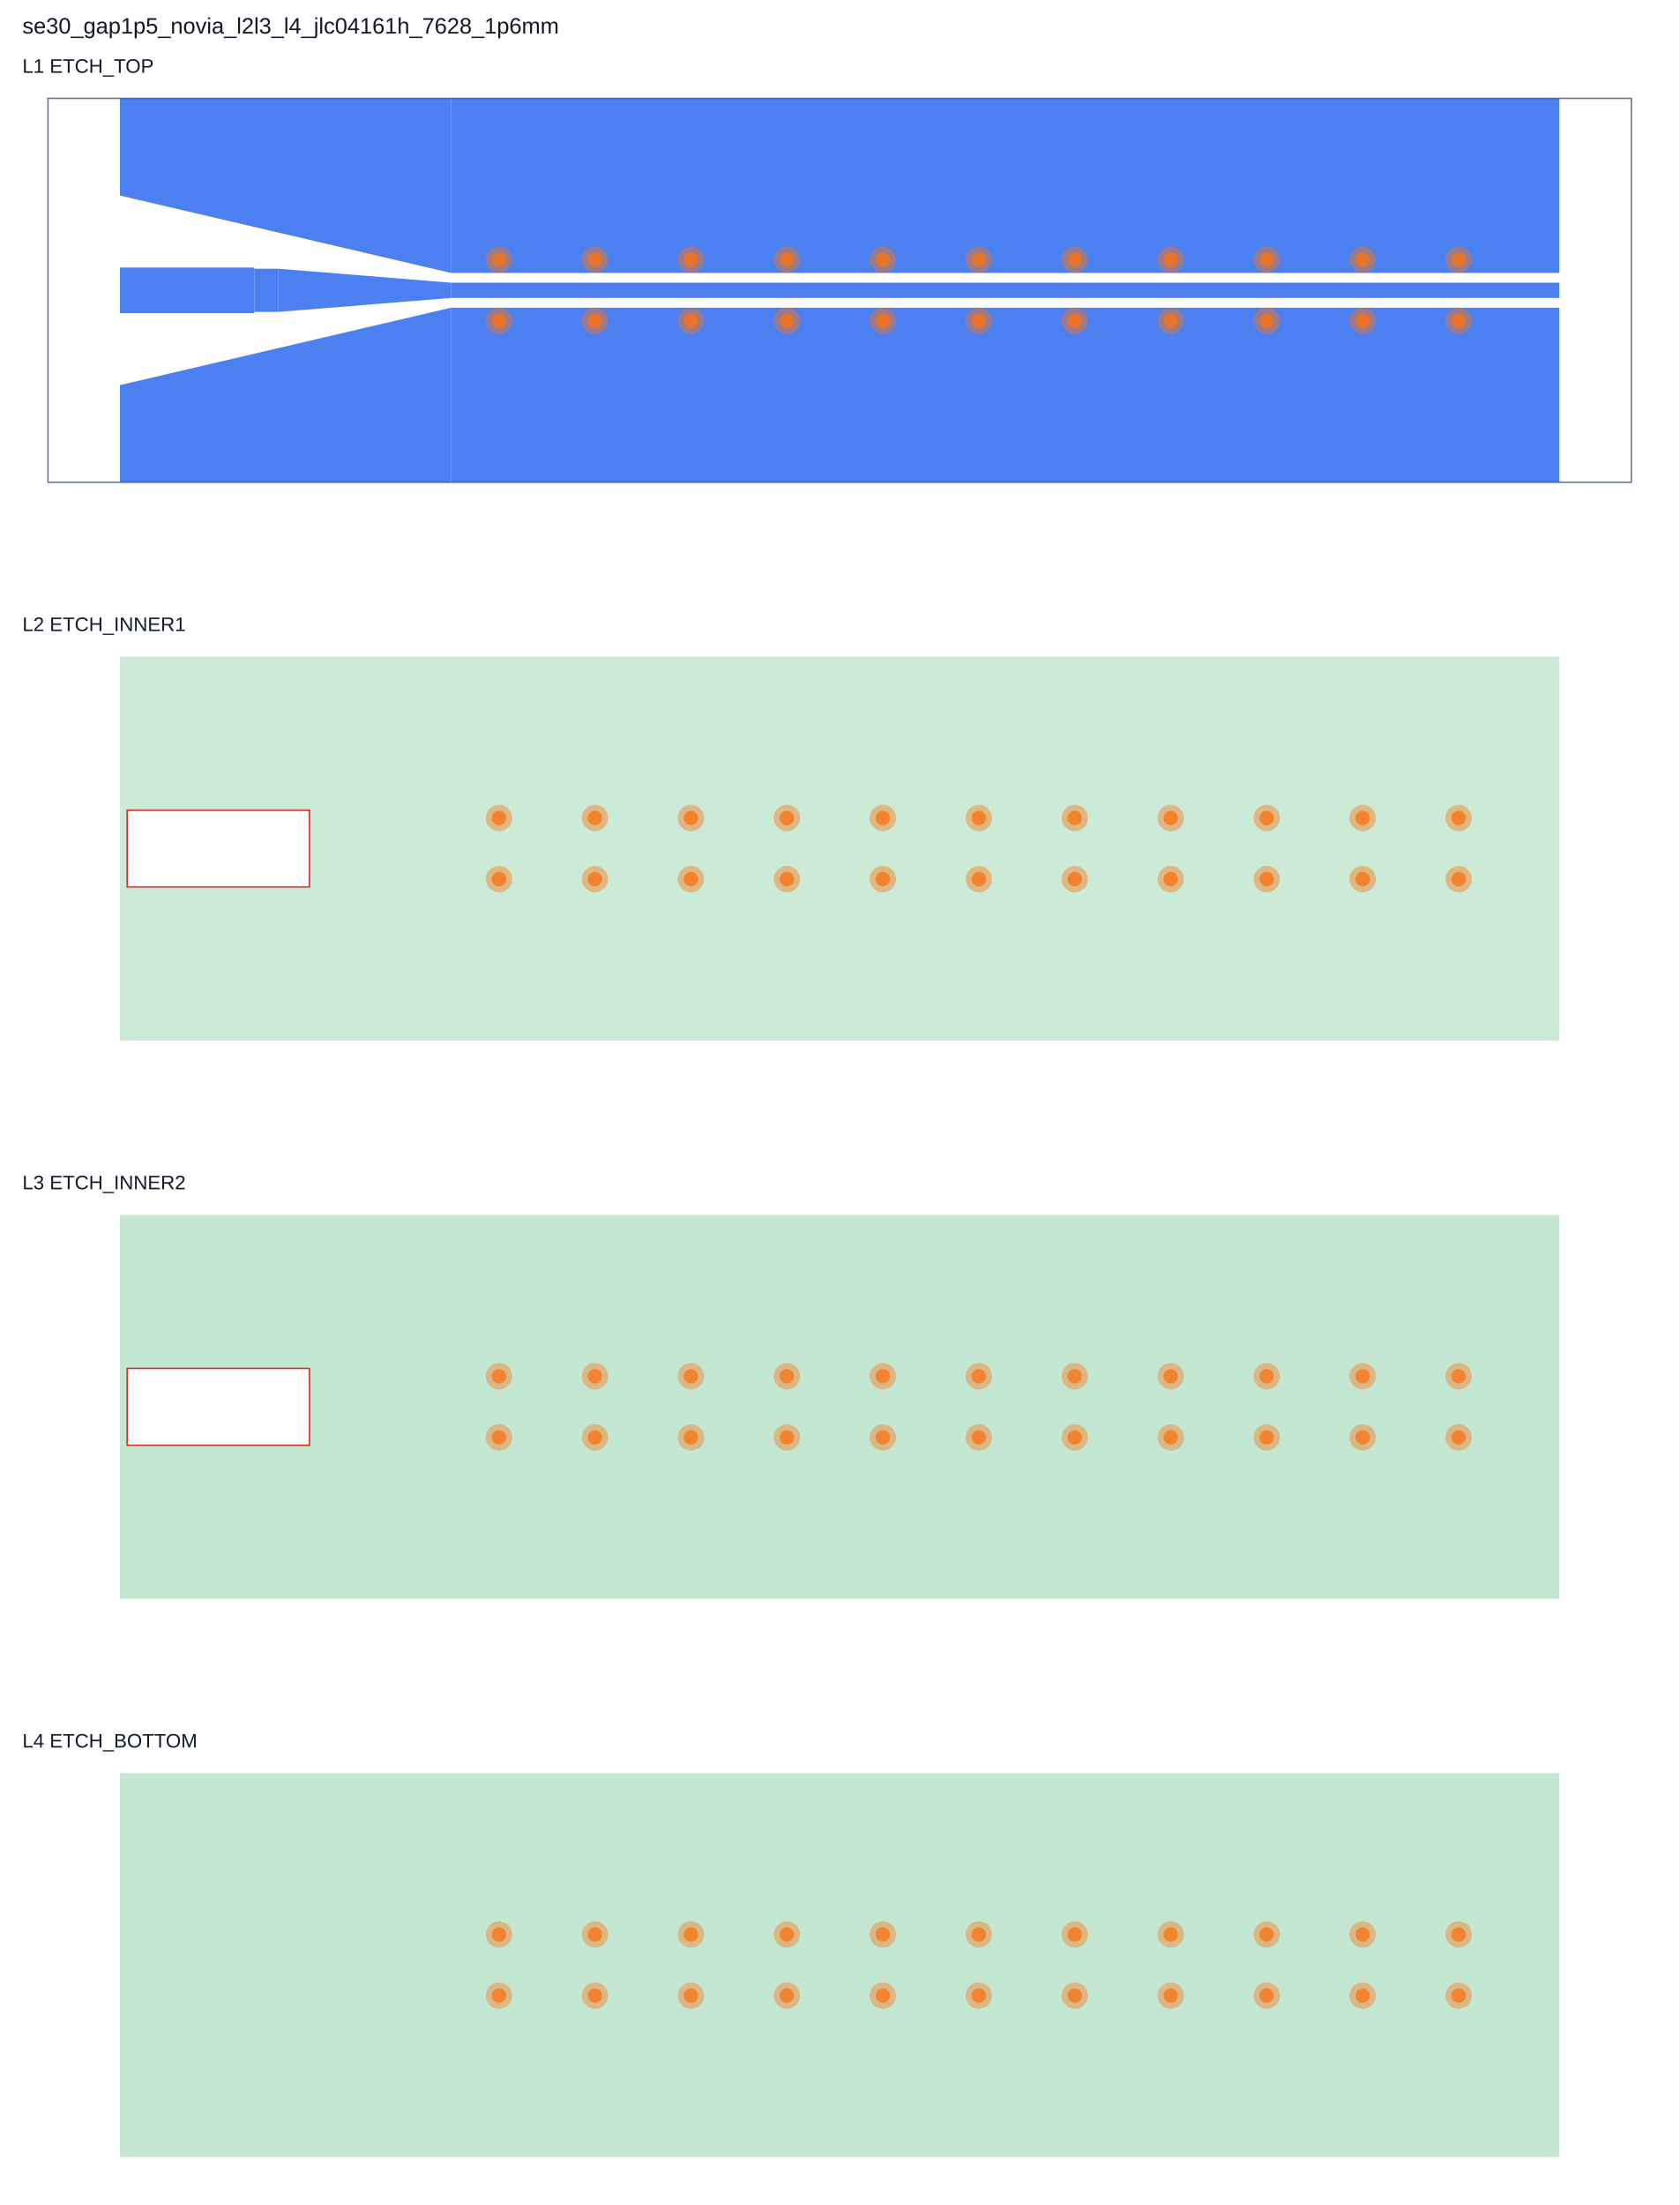
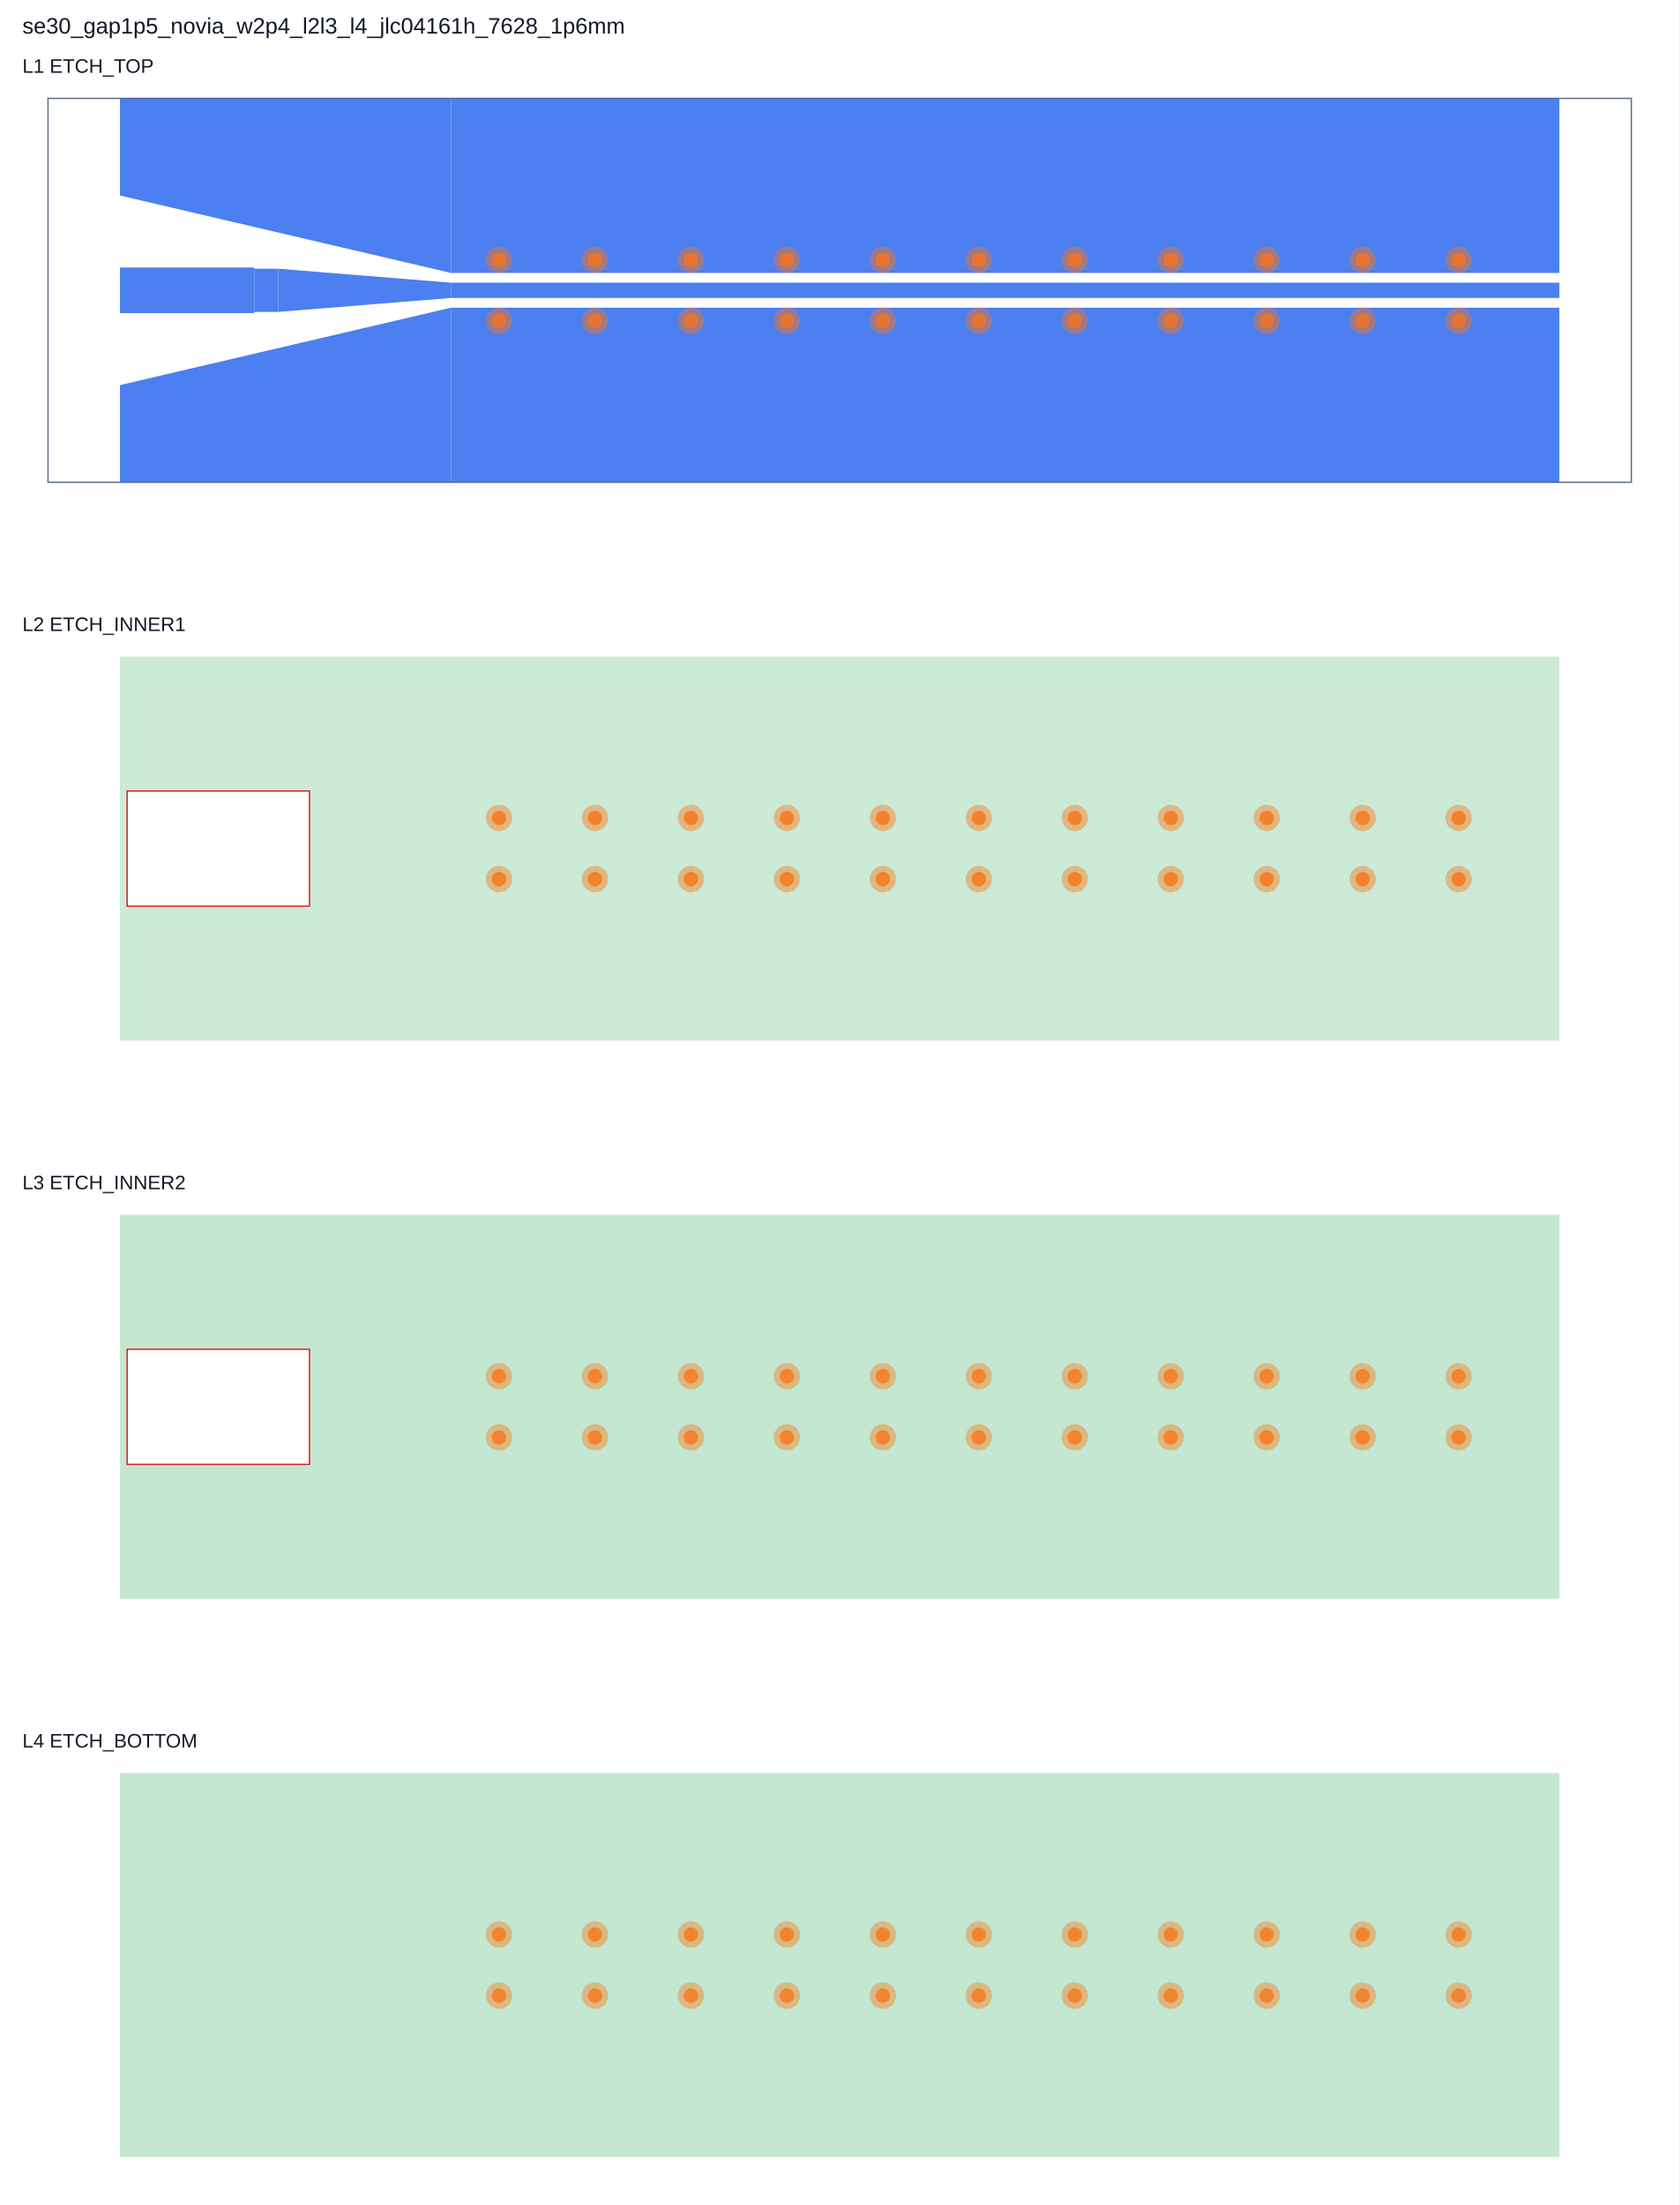
<svg xmlns="http://www.w3.org/2000/svg" width="1200" height="1575.429" viewBox="0 0 1200 1575.429">
  <rect x="0" y="0" width="1200" height="1575.429" fill="#ffffff" />
-   <text x="16" y="24" font-family="Arial, sans-serif" font-size="16" fill="#111827">se30_gap1p5_novia_l2l3_l4_jlc04161h_7628_1p6mm</text>
+   <text x="16" y="24" font-family="Arial, sans-serif" font-size="16" fill="#111827">se30_gap1p5_novia_w2p4_l2l3_l4_jlc04161h_7628_1p6mm</text>
  <text x="16" y="52" font-family="Arial, sans-serif" font-size="14" fill="#111827">L1 ETCH_TOP</text>
  <rect x="34.286" y="70.286" width="1131.429" height="274.286" fill="none" stroke="#64748b" stroke-width="1" />
  <polygon points="85.714,139.714 322.286,195.019 322.286,70.286 85.714,70.286" fill="#2563eb" stroke="none" stroke-width="1" opacity="0.82" />
  <polygon points="85.714,275.143 85.714,344.571 322.286,344.571 322.286,219.838" fill="#2563eb" stroke="none" stroke-width="1" opacity="0.82" />
  <rect x="322.286" y="70.286" width="792" height="124.733" fill="#2563eb" stroke="none" stroke-width="1" opacity="0.82" />
  <rect x="322.286" y="219.838" width="792" height="124.733" fill="#2563eb" stroke="none" stroke-width="1" opacity="0.82" />
  <rect x="85.714" y="191.143" width="96" height="32.571" fill="#2563eb" stroke="none" stroke-width="1" opacity="0.82" />
  <rect x="181.714" y="192" width="17.143" height="30.857" fill="#2563eb" stroke="none" stroke-width="1" opacity="0.82" />
  <polygon points="198.857,222.857 322.286,212.871 322.286,201.986 198.857,192" fill="#2563eb" stroke="none" stroke-width="1" opacity="0.82" />
  <rect x="322.286" y="201.986" width="774.857" height="10.886" fill="#2563eb" stroke="none" stroke-width="1" opacity="0.82" />
  <rect x="1097.143" y="201.986" width="17.143" height="10.886" fill="#2563eb" stroke="none" stroke-width="1" opacity="0.82" />
  <circle cx="356.571" cy="185.59" r="9.429" fill="#f97316" opacity="0.451" />
  <circle cx="356.571" cy="185.59" r="5.143" fill="#f97316" opacity="0.82" />
  <circle cx="425.143" cy="185.59" r="9.429" fill="#f97316" opacity="0.451" />
  <circle cx="425.143" cy="185.59" r="5.143" fill="#f97316" opacity="0.82" />
  <circle cx="493.714" cy="185.59" r="9.429" fill="#f97316" opacity="0.451" />
  <circle cx="493.714" cy="185.59" r="5.143" fill="#f97316" opacity="0.82" />
  <circle cx="562.286" cy="185.59" r="9.429" fill="#f97316" opacity="0.451" />
  <circle cx="562.286" cy="185.59" r="5.143" fill="#f97316" opacity="0.82" />
  <circle cx="630.857" cy="185.59" r="9.429" fill="#f97316" opacity="0.451" />
  <circle cx="630.857" cy="185.59" r="5.143" fill="#f97316" opacity="0.82" />
  <circle cx="699.429" cy="185.59" r="9.429" fill="#f97316" opacity="0.451" />
  <circle cx="699.429" cy="185.59" r="5.143" fill="#f97316" opacity="0.82" />
  <circle cx="768" cy="185.59" r="9.429" fill="#f97316" opacity="0.451" />
  <circle cx="768" cy="185.59" r="5.143" fill="#f97316" opacity="0.82" />
  <circle cx="836.571" cy="185.59" r="9.429" fill="#f97316" opacity="0.451" />
  <circle cx="836.571" cy="185.59" r="5.143" fill="#f97316" opacity="0.82" />
  <circle cx="905.143" cy="185.59" r="9.429" fill="#f97316" opacity="0.451" />
  <circle cx="905.143" cy="185.59" r="5.143" fill="#f97316" opacity="0.82" />
  <circle cx="973.714" cy="185.59" r="9.429" fill="#f97316" opacity="0.451" />
  <circle cx="973.714" cy="185.59" r="5.143" fill="#f97316" opacity="0.82" />
  <circle cx="1042.286" cy="185.59" r="9.429" fill="#f97316" opacity="0.451" />
  <circle cx="1042.286" cy="185.59" r="5.143" fill="#f97316" opacity="0.82" />
  <circle cx="356.571" cy="229.267" r="9.429" fill="#f97316" opacity="0.451" />
  <circle cx="356.571" cy="229.267" r="5.143" fill="#f97316" opacity="0.82" />
  <circle cx="425.143" cy="229.267" r="9.429" fill="#f97316" opacity="0.451" />
  <circle cx="425.143" cy="229.267" r="5.143" fill="#f97316" opacity="0.82" />
  <circle cx="493.714" cy="229.267" r="9.429" fill="#f97316" opacity="0.451" />
  <circle cx="493.714" cy="229.267" r="5.143" fill="#f97316" opacity="0.82" />
  <circle cx="562.286" cy="229.267" r="9.429" fill="#f97316" opacity="0.451" />
  <circle cx="562.286" cy="229.267" r="5.143" fill="#f97316" opacity="0.82" />
  <circle cx="630.857" cy="229.267" r="9.429" fill="#f97316" opacity="0.451" />
  <circle cx="630.857" cy="229.267" r="5.143" fill="#f97316" opacity="0.82" />
  <circle cx="699.429" cy="229.267" r="9.429" fill="#f97316" opacity="0.451" />
  <circle cx="699.429" cy="229.267" r="5.143" fill="#f97316" opacity="0.82" />
  <circle cx="768" cy="229.267" r="9.429" fill="#f97316" opacity="0.451" />
  <circle cx="768" cy="229.267" r="5.143" fill="#f97316" opacity="0.82" />
  <circle cx="836.571" cy="229.267" r="9.429" fill="#f97316" opacity="0.451" />
  <circle cx="836.571" cy="229.267" r="5.143" fill="#f97316" opacity="0.82" />
  <circle cx="905.143" cy="229.267" r="9.429" fill="#f97316" opacity="0.451" />
  <circle cx="905.143" cy="229.267" r="5.143" fill="#f97316" opacity="0.82" />
  <circle cx="973.714" cy="229.267" r="9.429" fill="#f97316" opacity="0.451" />
  <circle cx="973.714" cy="229.267" r="5.143" fill="#f97316" opacity="0.82" />
  <circle cx="1042.286" cy="229.267" r="9.429" fill="#f97316" opacity="0.451" />
  <circle cx="1042.286" cy="229.267" r="5.143" fill="#f97316" opacity="0.82" />
  <text x="16" y="450.857" font-family="Arial, sans-serif" font-size="14" fill="#111827">L2 ETCH_INNER1</text>
  <rect x="85.714" y="469.143" width="1028.571" height="274.286" fill="#16a34a" stroke="none" stroke-width="1" opacity="0.22" />
  <circle cx="356.571" cy="584.447" r="9.429" fill="#f97316" opacity="0.44" />
  <circle cx="356.571" cy="584.447" r="5.143" fill="#f97316" opacity="0.8" />
  <circle cx="425.143" cy="584.447" r="9.429" fill="#f97316" opacity="0.44" />
  <circle cx="425.143" cy="584.447" r="5.143" fill="#f97316" opacity="0.8" />
  <circle cx="493.714" cy="584.447" r="9.429" fill="#f97316" opacity="0.44" />
  <circle cx="493.714" cy="584.447" r="5.143" fill="#f97316" opacity="0.8" />
  <circle cx="562.286" cy="584.447" r="9.429" fill="#f97316" opacity="0.44" />
  <circle cx="562.286" cy="584.447" r="5.143" fill="#f97316" opacity="0.8" />
  <circle cx="630.857" cy="584.447" r="9.429" fill="#f97316" opacity="0.44" />
  <circle cx="630.857" cy="584.447" r="5.143" fill="#f97316" opacity="0.8" />
  <circle cx="699.429" cy="584.447" r="9.429" fill="#f97316" opacity="0.44" />
  <circle cx="699.429" cy="584.447" r="5.143" fill="#f97316" opacity="0.8" />
  <circle cx="768" cy="584.447" r="9.429" fill="#f97316" opacity="0.44" />
  <circle cx="768" cy="584.447" r="5.143" fill="#f97316" opacity="0.8" />
  <circle cx="836.571" cy="584.447" r="9.429" fill="#f97316" opacity="0.44" />
  <circle cx="836.571" cy="584.447" r="5.143" fill="#f97316" opacity="0.8" />
  <circle cx="905.143" cy="584.447" r="9.429" fill="#f97316" opacity="0.44" />
  <circle cx="905.143" cy="584.447" r="5.143" fill="#f97316" opacity="0.8" />
  <circle cx="973.714" cy="584.447" r="9.429" fill="#f97316" opacity="0.44" />
  <circle cx="973.714" cy="584.447" r="5.143" fill="#f97316" opacity="0.8" />
  <circle cx="1042.286" cy="584.447" r="9.429" fill="#f97316" opacity="0.44" />
  <circle cx="1042.286" cy="584.447" r="5.143" fill="#f97316" opacity="0.8" />
  <circle cx="356.571" cy="628.124" r="9.429" fill="#f97316" opacity="0.44" />
  <circle cx="356.571" cy="628.124" r="5.143" fill="#f97316" opacity="0.8" />
  <circle cx="425.143" cy="628.124" r="9.429" fill="#f97316" opacity="0.44" />
  <circle cx="425.143" cy="628.124" r="5.143" fill="#f97316" opacity="0.8" />
  <circle cx="493.714" cy="628.124" r="9.429" fill="#f97316" opacity="0.44" />
  <circle cx="493.714" cy="628.124" r="5.143" fill="#f97316" opacity="0.8" />
  <circle cx="562.286" cy="628.124" r="9.429" fill="#f97316" opacity="0.44" />
  <circle cx="562.286" cy="628.124" r="5.143" fill="#f97316" opacity="0.8" />
  <circle cx="630.857" cy="628.124" r="9.429" fill="#f97316" opacity="0.44" />
  <circle cx="630.857" cy="628.124" r="5.143" fill="#f97316" opacity="0.8" />
  <circle cx="699.429" cy="628.124" r="9.429" fill="#f97316" opacity="0.44" />
  <circle cx="699.429" cy="628.124" r="5.143" fill="#f97316" opacity="0.8" />
  <circle cx="768" cy="628.124" r="9.429" fill="#f97316" opacity="0.44" />
  <circle cx="768" cy="628.124" r="5.143" fill="#f97316" opacity="0.8" />
  <circle cx="836.571" cy="628.124" r="9.429" fill="#f97316" opacity="0.44" />
  <circle cx="836.571" cy="628.124" r="5.143" fill="#f97316" opacity="0.8" />
  <circle cx="905.143" cy="628.124" r="9.429" fill="#f97316" opacity="0.44" />
  <circle cx="905.143" cy="628.124" r="5.143" fill="#f97316" opacity="0.8" />
  <circle cx="973.714" cy="628.124" r="9.429" fill="#f97316" opacity="0.44" />
  <circle cx="973.714" cy="628.124" r="5.143" fill="#f97316" opacity="0.8" />
  <circle cx="1042.286" cy="628.124" r="9.429" fill="#f97316" opacity="0.44" />
  <circle cx="1042.286" cy="628.124" r="5.143" fill="#f97316" opacity="0.8" />
-   <rect x="90.857" y="578.857" width="130.286" height="54.857" fill="#ffffff" stroke="none" stroke-width="1" opacity="1" />
-   <rect x="90.857" y="578.857" width="130.286" height="54.857" fill="none" stroke="#dc2626" stroke-width="1" opacity="1" />
+   <rect x="90.857" y="565.143" width="130.286" height="82.286" fill="#ffffff" stroke="none" stroke-width="1" opacity="1" />
+   <rect x="90.857" y="565.143" width="130.286" height="82.286" fill="none" stroke="#dc2626" stroke-width="1" opacity="1" />
  <text x="16" y="849.714" font-family="Arial, sans-serif" font-size="14" fill="#111827">L3 ETCH_INNER2</text>
  <rect x="85.714" y="868" width="1028.571" height="274.286" fill="#16a34a" stroke="none" stroke-width="1" opacity="0.26" />
  <circle cx="356.571" cy="983.305" r="9.429" fill="#f97316" opacity="0.412" />
  <circle cx="356.571" cy="983.305" r="5.143" fill="#f97316" opacity="0.75" />
  <circle cx="425.143" cy="983.305" r="9.429" fill="#f97316" opacity="0.412" />
  <circle cx="425.143" cy="983.305" r="5.143" fill="#f97316" opacity="0.75" />
  <circle cx="493.714" cy="983.305" r="9.429" fill="#f97316" opacity="0.412" />
  <circle cx="493.714" cy="983.305" r="5.143" fill="#f97316" opacity="0.75" />
  <circle cx="562.286" cy="983.305" r="9.429" fill="#f97316" opacity="0.412" />
  <circle cx="562.286" cy="983.305" r="5.143" fill="#f97316" opacity="0.75" />
  <circle cx="630.857" cy="983.305" r="9.429" fill="#f97316" opacity="0.412" />
  <circle cx="630.857" cy="983.305" r="5.143" fill="#f97316" opacity="0.75" />
  <circle cx="699.429" cy="983.305" r="9.429" fill="#f97316" opacity="0.412" />
  <circle cx="699.429" cy="983.305" r="5.143" fill="#f97316" opacity="0.75" />
  <circle cx="768" cy="983.305" r="9.429" fill="#f97316" opacity="0.412" />
  <circle cx="768" cy="983.305" r="5.143" fill="#f97316" opacity="0.75" />
  <circle cx="836.571" cy="983.305" r="9.429" fill="#f97316" opacity="0.412" />
  <circle cx="836.571" cy="983.305" r="5.143" fill="#f97316" opacity="0.75" />
  <circle cx="905.143" cy="983.305" r="9.429" fill="#f97316" opacity="0.412" />
  <circle cx="905.143" cy="983.305" r="5.143" fill="#f97316" opacity="0.75" />
  <circle cx="973.714" cy="983.305" r="9.429" fill="#f97316" opacity="0.412" />
  <circle cx="973.714" cy="983.305" r="5.143" fill="#f97316" opacity="0.75" />
  <circle cx="1042.286" cy="983.305" r="9.429" fill="#f97316" opacity="0.412" />
  <circle cx="1042.286" cy="983.305" r="5.143" fill="#f97316" opacity="0.75" />
  <circle cx="356.571" cy="1026.981" r="9.429" fill="#f97316" opacity="0.412" />
  <circle cx="356.571" cy="1026.981" r="5.143" fill="#f97316" opacity="0.75" />
  <circle cx="425.143" cy="1026.981" r="9.429" fill="#f97316" opacity="0.412" />
  <circle cx="425.143" cy="1026.981" r="5.143" fill="#f97316" opacity="0.75" />
  <circle cx="493.714" cy="1026.981" r="9.429" fill="#f97316" opacity="0.412" />
  <circle cx="493.714" cy="1026.981" r="5.143" fill="#f97316" opacity="0.75" />
  <circle cx="562.286" cy="1026.981" r="9.429" fill="#f97316" opacity="0.412" />
  <circle cx="562.286" cy="1026.981" r="5.143" fill="#f97316" opacity="0.75" />
  <circle cx="630.857" cy="1026.981" r="9.429" fill="#f97316" opacity="0.412" />
  <circle cx="630.857" cy="1026.981" r="5.143" fill="#f97316" opacity="0.75" />
  <circle cx="699.429" cy="1026.981" r="9.429" fill="#f97316" opacity="0.412" />
  <circle cx="699.429" cy="1026.981" r="5.143" fill="#f97316" opacity="0.75" />
  <circle cx="768" cy="1026.981" r="9.429" fill="#f97316" opacity="0.412" />
  <circle cx="768" cy="1026.981" r="5.143" fill="#f97316" opacity="0.75" />
  <circle cx="836.571" cy="1026.981" r="9.429" fill="#f97316" opacity="0.412" />
  <circle cx="836.571" cy="1026.981" r="5.143" fill="#f97316" opacity="0.75" />
  <circle cx="905.143" cy="1026.981" r="9.429" fill="#f97316" opacity="0.412" />
  <circle cx="905.143" cy="1026.981" r="5.143" fill="#f97316" opacity="0.75" />
  <circle cx="973.714" cy="1026.981" r="9.429" fill="#f97316" opacity="0.412" />
  <circle cx="973.714" cy="1026.981" r="5.143" fill="#f97316" opacity="0.75" />
  <circle cx="1042.286" cy="1026.981" r="9.429" fill="#f97316" opacity="0.412" />
  <circle cx="1042.286" cy="1026.981" r="5.143" fill="#f97316" opacity="0.75" />
-   <rect x="90.857" y="977.714" width="130.286" height="54.857" fill="#ffffff" stroke="none" stroke-width="1" opacity="1" />
-   <rect x="90.857" y="977.714" width="130.286" height="54.857" fill="none" stroke="#dc2626" stroke-width="1" opacity="1" />
+   <rect x="90.857" y="964" width="130.286" height="82.286" fill="#ffffff" stroke="none" stroke-width="1" opacity="1" />
+   <rect x="90.857" y="964" width="130.286" height="82.286" fill="none" stroke="#dc2626" stroke-width="1" opacity="1" />
  <text x="16" y="1248.571" font-family="Arial, sans-serif" font-size="14" fill="#111827">L4 ETCH_BOTTOM</text>
  <rect x="85.714" y="1266.857" width="1028.571" height="274.286" fill="#16a34a" stroke="none" stroke-width="1" opacity="0.26" />
  <circle cx="356.571" cy="1382.162" r="9.429" fill="#f97316" opacity="0.412" />
  <circle cx="356.571" cy="1382.162" r="5.143" fill="#f97316" opacity="0.75" />
  <circle cx="425.143" cy="1382.162" r="9.429" fill="#f97316" opacity="0.412" />
  <circle cx="425.143" cy="1382.162" r="5.143" fill="#f97316" opacity="0.75" />
  <circle cx="493.714" cy="1382.162" r="9.429" fill="#f97316" opacity="0.412" />
  <circle cx="493.714" cy="1382.162" r="5.143" fill="#f97316" opacity="0.75" />
  <circle cx="562.286" cy="1382.162" r="9.429" fill="#f97316" opacity="0.412" />
  <circle cx="562.286" cy="1382.162" r="5.143" fill="#f97316" opacity="0.75" />
  <circle cx="630.857" cy="1382.162" r="9.429" fill="#f97316" opacity="0.412" />
  <circle cx="630.857" cy="1382.162" r="5.143" fill="#f97316" opacity="0.75" />
  <circle cx="699.429" cy="1382.162" r="9.429" fill="#f97316" opacity="0.412" />
  <circle cx="699.429" cy="1382.162" r="5.143" fill="#f97316" opacity="0.75" />
  <circle cx="768" cy="1382.162" r="9.429" fill="#f97316" opacity="0.412" />
  <circle cx="768" cy="1382.162" r="5.143" fill="#f97316" opacity="0.75" />
  <circle cx="836.571" cy="1382.162" r="9.429" fill="#f97316" opacity="0.412" />
  <circle cx="836.571" cy="1382.162" r="5.143" fill="#f97316" opacity="0.75" />
  <circle cx="905.143" cy="1382.162" r="9.429" fill="#f97316" opacity="0.412" />
  <circle cx="905.143" cy="1382.162" r="5.143" fill="#f97316" opacity="0.75" />
  <circle cx="973.714" cy="1382.162" r="9.429" fill="#f97316" opacity="0.412" />
  <circle cx="973.714" cy="1382.162" r="5.143" fill="#f97316" opacity="0.75" />
  <circle cx="1042.286" cy="1382.162" r="9.429" fill="#f97316" opacity="0.412" />
  <circle cx="1042.286" cy="1382.162" r="5.143" fill="#f97316" opacity="0.75" />
  <circle cx="356.571" cy="1425.838" r="9.429" fill="#f97316" opacity="0.412" />
  <circle cx="356.571" cy="1425.838" r="5.143" fill="#f97316" opacity="0.75" />
  <circle cx="425.143" cy="1425.838" r="9.429" fill="#f97316" opacity="0.412" />
  <circle cx="425.143" cy="1425.838" r="5.143" fill="#f97316" opacity="0.75" />
  <circle cx="493.714" cy="1425.838" r="9.429" fill="#f97316" opacity="0.412" />
  <circle cx="493.714" cy="1425.838" r="5.143" fill="#f97316" opacity="0.75" />
  <circle cx="562.286" cy="1425.838" r="9.429" fill="#f97316" opacity="0.412" />
  <circle cx="562.286" cy="1425.838" r="5.143" fill="#f97316" opacity="0.75" />
  <circle cx="630.857" cy="1425.838" r="9.429" fill="#f97316" opacity="0.412" />
  <circle cx="630.857" cy="1425.838" r="5.143" fill="#f97316" opacity="0.75" />
  <circle cx="699.429" cy="1425.838" r="9.429" fill="#f97316" opacity="0.412" />
  <circle cx="699.429" cy="1425.838" r="5.143" fill="#f97316" opacity="0.75" />
  <circle cx="768" cy="1425.838" r="9.429" fill="#f97316" opacity="0.412" />
  <circle cx="768" cy="1425.838" r="5.143" fill="#f97316" opacity="0.75" />
  <circle cx="836.571" cy="1425.838" r="9.429" fill="#f97316" opacity="0.412" />
  <circle cx="836.571" cy="1425.838" r="5.143" fill="#f97316" opacity="0.75" />
  <circle cx="905.143" cy="1425.838" r="9.429" fill="#f97316" opacity="0.412" />
  <circle cx="905.143" cy="1425.838" r="5.143" fill="#f97316" opacity="0.75" />
  <circle cx="973.714" cy="1425.838" r="9.429" fill="#f97316" opacity="0.412" />
  <circle cx="973.714" cy="1425.838" r="5.143" fill="#f97316" opacity="0.75" />
  <circle cx="1042.286" cy="1425.838" r="9.429" fill="#f97316" opacity="0.412" />
  <circle cx="1042.286" cy="1425.838" r="5.143" fill="#f97316" opacity="0.75" />
</svg>
